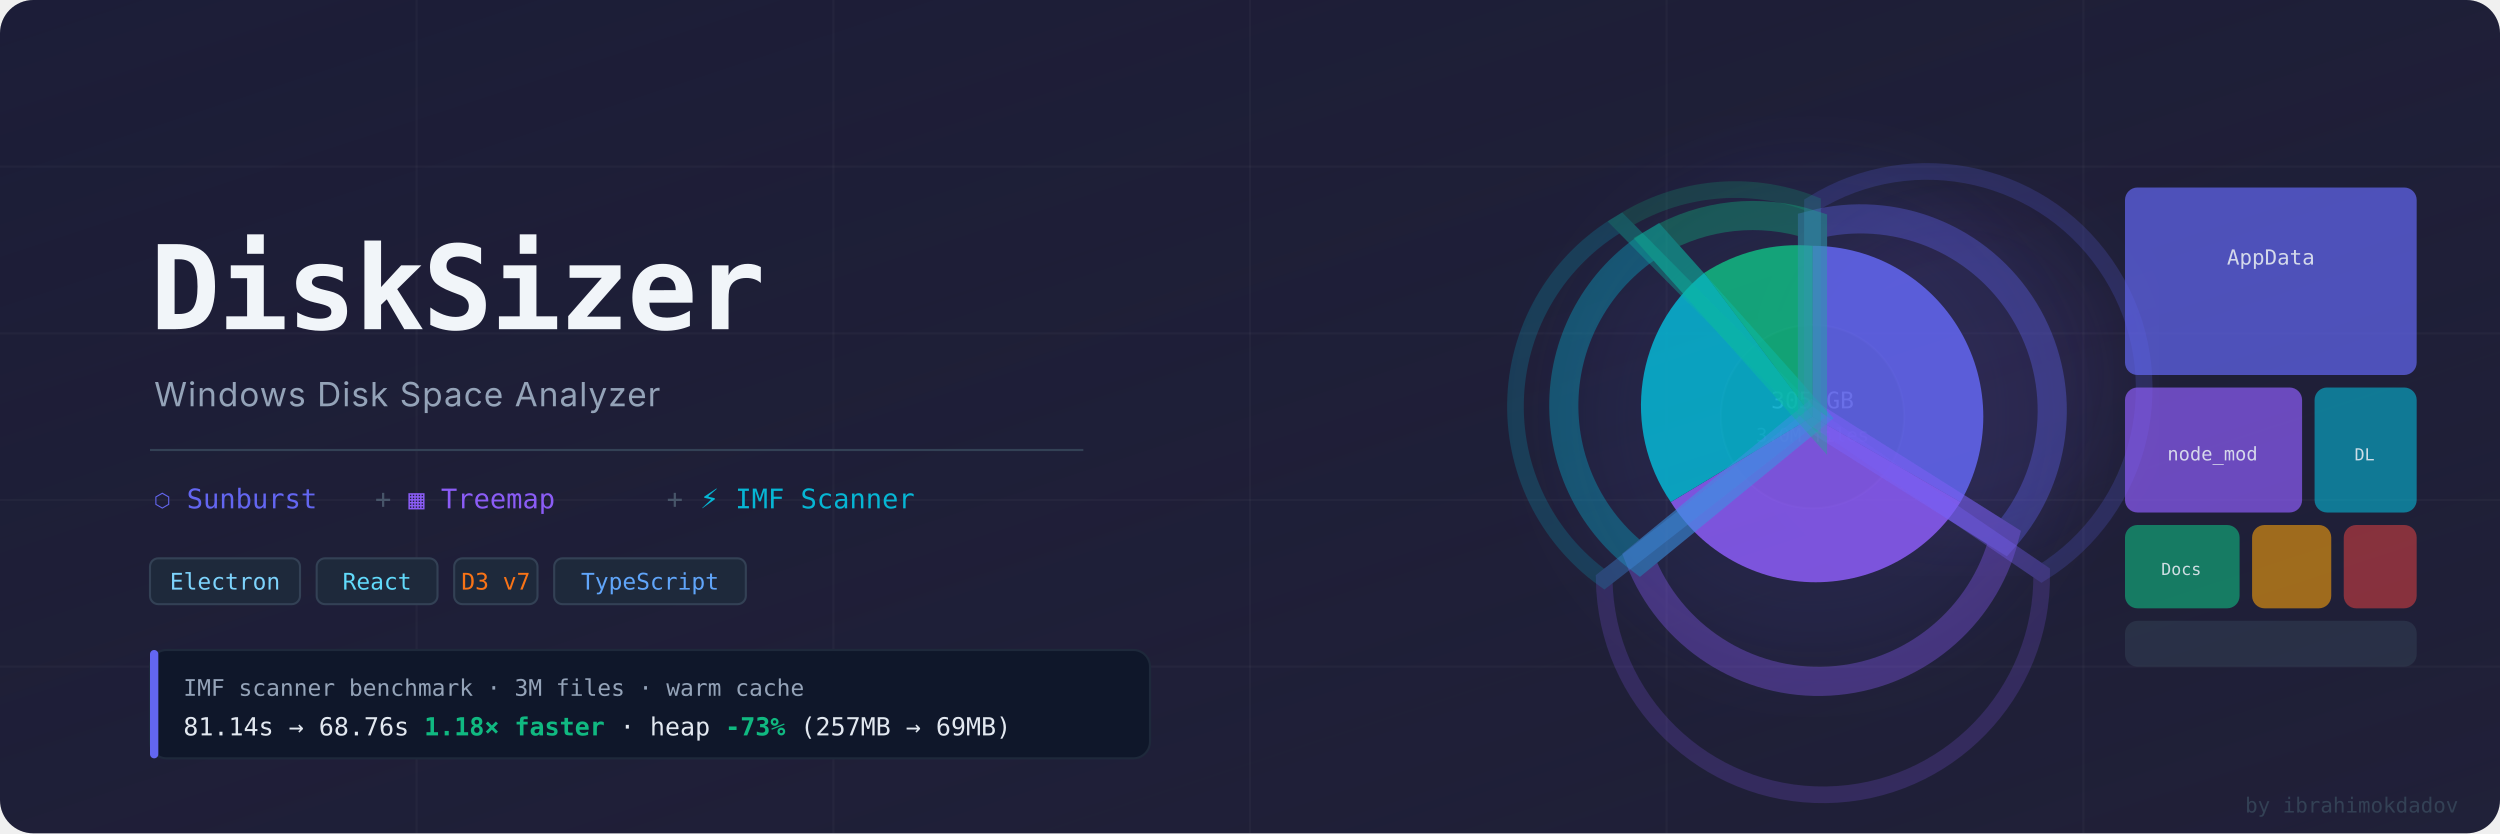
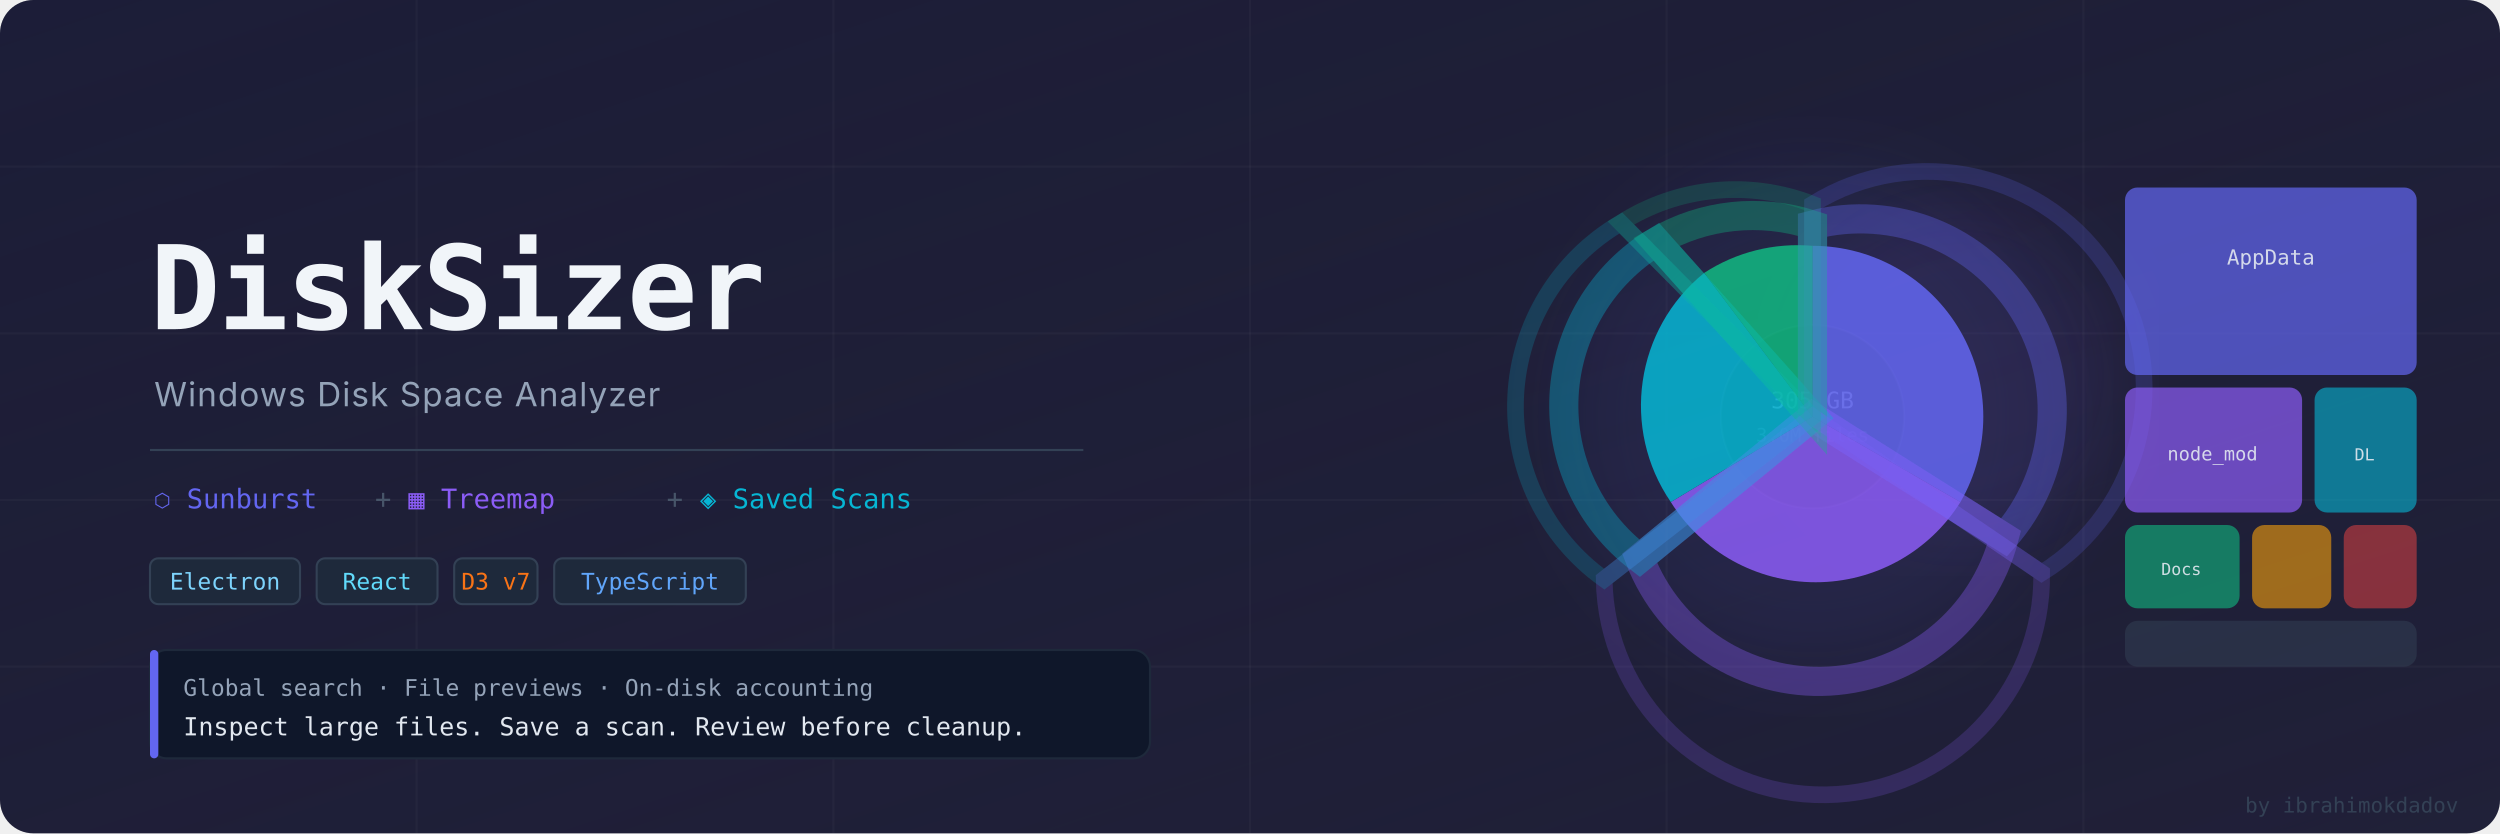
<svg xmlns="http://www.w3.org/2000/svg" viewBox="0 0 1200 400" width="1200" height="400">
  <defs>
    <linearGradient id="bg" x1="0%" y1="0%" x2="100%" y2="100%">
      <stop offset="0%" style="stop-color:#0f1117;stop-opacity:1" />
      <stop offset="100%" style="stop-color:#1a1d2e;stop-opacity:1" />
    </linearGradient>
    <linearGradient id="glow" x1="0%" y1="0%" x2="100%" y2="100%">
      <stop offset="0%" style="stop-color:#6366f1;stop-opacity:0.15" />
      <stop offset="100%" style="stop-color:#8b5cf6;stop-opacity:0.05" />
    </linearGradient>
    <filter id="blur">
      <feGaussianBlur stdDeviation="18" />
    </filter>
    <filter id="softblur">
      <feGaussianBlur stdDeviation="4" />
    </filter>
    <clipPath id="clip">
      <rect width="1200" height="400" rx="16" />
    </clipPath>
  </defs>
  <rect width="1200" height="400" rx="16" fill="url(#bg)" />
  <rect width="1200" height="400" rx="16" fill="url(#glow)" clip-path="url(#clip)" />
  <g stroke="#ffffff" stroke-opacity="0.03" stroke-width="1">
    <line x1="0" y1="80" x2="1200" y2="80" />
    <line x1="0" y1="160" x2="1200" y2="160" />
    <line x1="0" y1="240" x2="1200" y2="240" />
    <line x1="0" y1="320" x2="1200" y2="320" />
    <line x1="200" y1="0" x2="200" y2="400" />
    <line x1="400" y1="0" x2="400" y2="400" />
    <line x1="600" y1="0" x2="600" y2="400" />
    <line x1="800" y1="0" x2="800" y2="400" />
    <line x1="1000" y1="0" x2="1000" y2="400" />
  </g>
  <circle cx="870" cy="200" r="120" fill="#6366f1" opacity="0.08" filter="url(#blur)" />
  <circle cx="940" cy="180" r="80" fill="#8b5cf6" opacity="0.07" filter="url(#blur)" />
  <circle cx="870" cy="200" r="44" fill="#1e2130" stroke="#ffffff" stroke-opacity="0.08" stroke-width="1" />
  <text x="870" y="196" text-anchor="middle" font-family="monospace" font-size="11" fill="#94a3b8">305 GB</text>
  <text x="870" y="212" text-anchor="middle" font-family="monospace" font-size="9" fill="#475569">3.0M files</text>
  <path d="M870,200 L870,118 A82,82 0 0,1 941,241 Z" fill="#6366f1" opacity="0.85" />
  <path d="M870,200 L941,241 A82,82 0 0,1 802,241 Z" fill="#8b5cf6" opacity="0.85" />
  <path d="M870,200 L802,241 A82,82 0 0,1 818,131 Z" fill="#06b6d4" opacity="0.85" />
  <path d="M870,200 L818,131 A82,82 0 0,1 870,118 Z" fill="#10b981" opacity="0.85" />
  <path d="M870,200 L870,108 A92,92 0 0,1 962,258 Z" fill="none" stroke="#6366f1" stroke-width="14" stroke-opacity="0.35" />
  <path d="M870,200 L962,258 A92,92 0 0,1 787,268 Z" fill="none" stroke="#8b5cf6" stroke-width="14" stroke-opacity="0.35" />
  <path d="M870,200 L787,268 A92,92 0 0,1 795,116 Z" fill="none" stroke="#06b6d4" stroke-width="14" stroke-opacity="0.35" />
  <path d="M870,200 L795,116 A92,92 0 0,1 870,108 Z" fill="none" stroke="#10b981" stroke-width="14" stroke-opacity="0.35" />
  <path d="M870,200 L870,98 A102,102 0 0,1 980,275 Z" fill="none" stroke="#6366f1" stroke-width="8" stroke-opacity="0.2" />
  <path d="M870,200 L980,275 A102,102 0 0,1 770,278 Z" fill="none" stroke="#8b5cf6" stroke-width="8" stroke-opacity="0.2" />
  <path d="M870,200 L770,278 A102,102 0 0,1 778,107 Z" fill="none" stroke="#06b6d4" stroke-width="8" stroke-opacity="0.2" />
  <path d="M870,200 L778,107 A102,102 0 0,1 870,98 Z" fill="none" stroke="#10b981" stroke-width="8" stroke-opacity="0.2" />
  <g transform="translate(1020, 90)">
    <rect x="0" y="0" width="140" height="90" rx="6" fill="#6366f1" opacity="0.7" />
    <rect x="0" y="96" width="85" height="60" rx="6" fill="#8b5cf6" opacity="0.7" />
    <rect x="91" y="96" width="49" height="60" rx="6" fill="#06b6d4" opacity="0.6" />
    <rect x="0" y="162" width="55" height="40" rx="6" fill="#10b981" opacity="0.6" />
    <rect x="61" y="162" width="38" height="40" rx="6" fill="#f59e0b" opacity="0.6" />
    <rect x="105" y="162" width="35" height="40" rx="6" fill="#ef4444" opacity="0.5" />
    <rect x="0" y="208" width="140" height="22" rx="6" fill="#334155" opacity="0.5" />
    <text x="70" y="37" text-anchor="middle" font-family="monospace" font-size="10" fill="#e2e8f0" opacity="0.9">AppData</text>
    <text x="42" y="131" text-anchor="middle" font-family="monospace" font-size="9" fill="#e2e8f0" opacity="0.9">node_mod</text>
    <text x="115" y="131" text-anchor="middle" font-family="monospace" font-size="8" fill="#e2e8f0" opacity="0.9">DL</text>
    <text x="27" y="186" text-anchor="middle" font-family="monospace" font-size="8" fill="#e2e8f0" opacity="0.9">Docs</text>
  </g>
  <text x="72" y="158" font-family="ui-monospace, 'Cascadia Code', 'Fira Code', monospace" font-size="56" font-weight="700" fill="#f1f5f9" letter-spacing="-1">DiskSizer</text>
  <text x="74" y="195" font-family="-apple-system, BlinkMacSystemFont, 'Segoe UI', sans-serif" font-size="16" fill="#94a3b8" letter-spacing="0.5">Windows Disk Space Analyzer</text>
  <line x1="72" y1="216" x2="520" y2="216" stroke="#334155" stroke-width="1" />
  <text x="74" y="244" font-family="monospace" font-size="13" fill="#6366f1">⬡ Sunburst</text>
  <text x="180" y="244" font-family="monospace" font-size="13" fill="#475569">+</text>
  <text x="196" y="244" font-family="monospace" font-size="13" fill="#8b5cf6">▦ Treemap</text>
  <text x="320" y="244" font-family="monospace" font-size="13" fill="#475569">+</text>
-   <text x="336" y="244" font-family="monospace" font-size="13" fill="#06b6d4">⚡ IMF Scanner</text>
+   <text x="336" y="244" font-family="monospace" font-size="13" fill="#06b6d4">◈ Saved Scans</text>
  <g transform="translate(72, 268)">
    <rect x="0" y="0" width="72" height="22" rx="4" fill="#1e293b" stroke="#334155" stroke-width="1" />
    <text x="36" y="15" text-anchor="middle" font-family="monospace" font-size="11" fill="#7dd3fc">Electron</text>
    <rect x="80" y="0" width="58" height="22" rx="4" fill="#1e293b" stroke="#334155" stroke-width="1" />
    <text x="109" y="15" text-anchor="middle" font-family="monospace" font-size="11" fill="#61dafb">React</text>
    <rect x="146" y="0" width="40" height="22" rx="4" fill="#1e293b" stroke="#334155" stroke-width="1" />
    <text x="166" y="15" text-anchor="middle" font-family="monospace" font-size="11" fill="#f97316">D3 v7</text>
    <rect x="194" y="0" width="92" height="22" rx="4" fill="#1e293b" stroke="#334155" stroke-width="1" />
    <text x="240" y="15" text-anchor="middle" font-family="monospace" font-size="11" fill="#60a5fa">TypeScript</text>
  </g>
  <rect x="72" y="312" width="480" height="52" rx="8" fill="#0f172a" stroke="#1e293b" stroke-width="1" />
  <rect x="72" y="312" width="4" height="52" rx="2" fill="#6366f1" />
-   <text x="88" y="334" font-family="monospace" font-size="11" fill="#94a3b8">IMF scanner benchmark  ·  3M files  ·  warm cache</text>
-   <text x="88" y="353" font-family="monospace" font-size="12" fill="#e2e8f0">81.14s → 68.76s  <tspan fill="#10b981" font-weight="bold">1.18× faster</tspan>  ·  heap <tspan fill="#10b981" font-weight="bold">-73%</tspan>  (257MB → 69MB)</text>
+   <text x="88" y="334" font-family="monospace" font-size="11" fill="#94a3b8">Global search  ·  File previews  ·  On-disk accounting</text>
+   <text x="88" y="353" font-family="monospace" font-size="12" fill="#e2e8f0">Inspect large files. Save a scan. Review before cleanup.</text>
  <text x="1180" y="390" text-anchor="end" font-family="monospace" font-size="10" fill="#334155">by ibrahimokdadov</text>
</svg>
